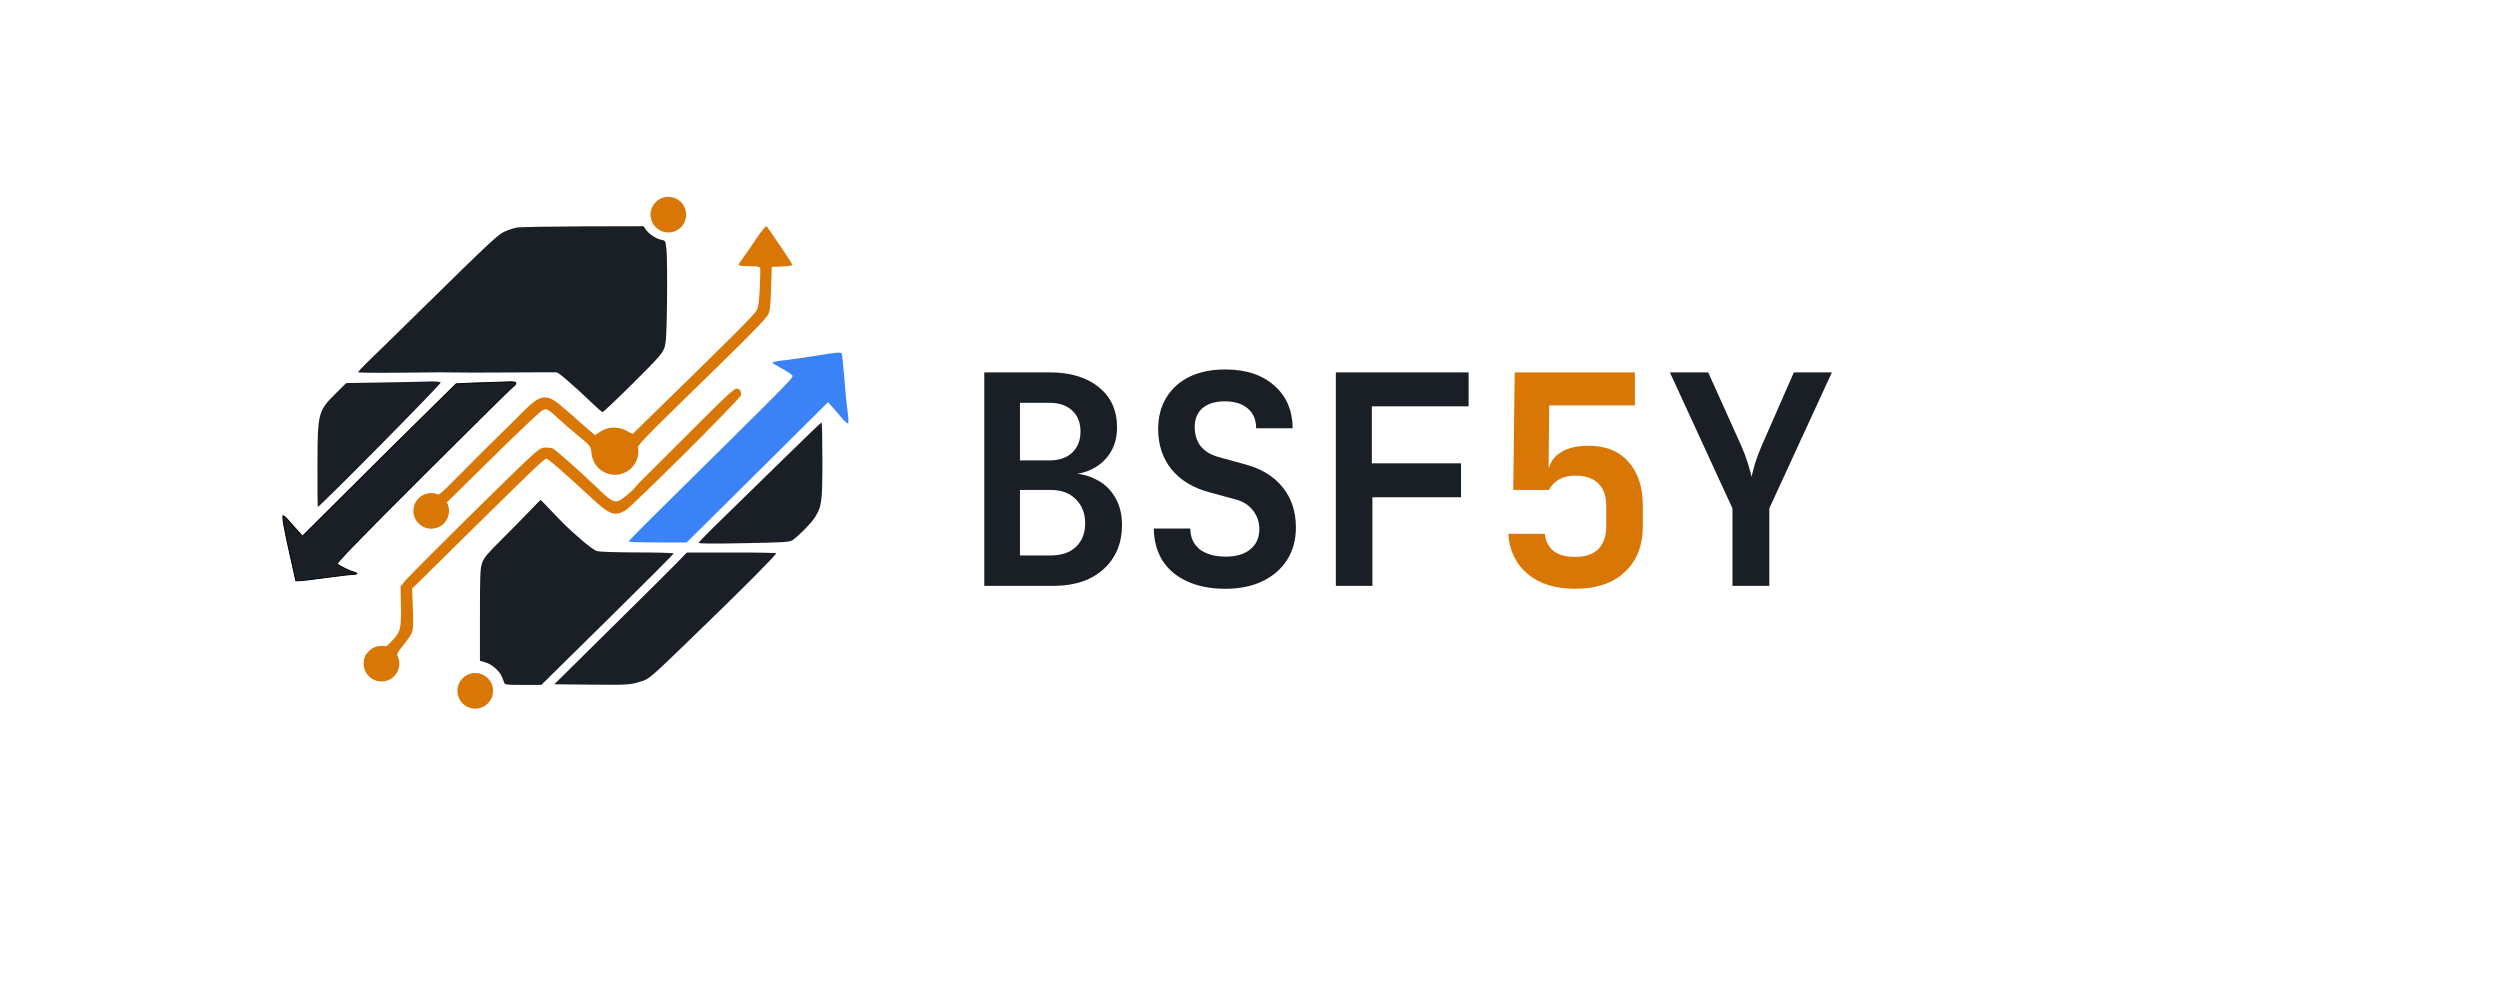
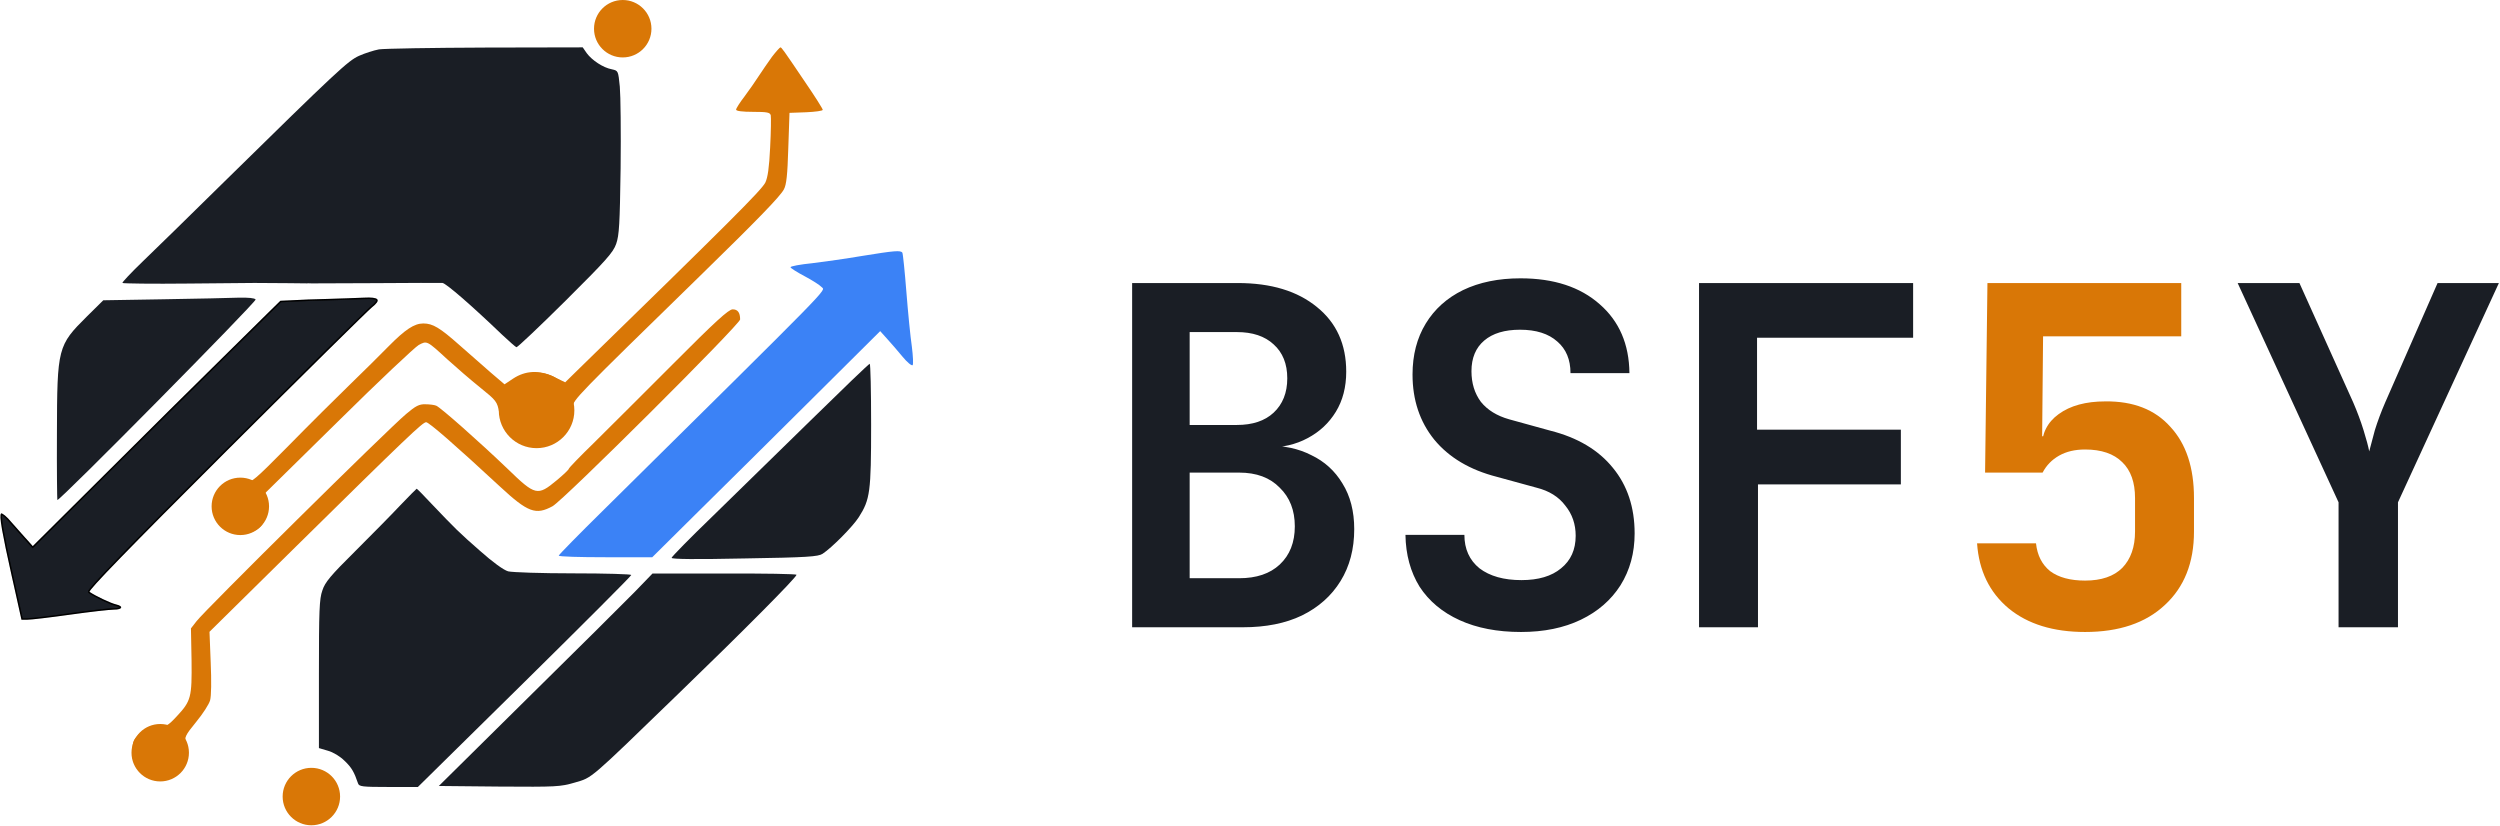
- <svg xmlns="http://www.w3.org/2000/svg" width="2667" height="1066" viewBox="0 0 2667 1066" fill="none" version="1.1" id="svg20">
+ <svg xmlns="http://www.w3.org/2000/svg" width="1654" height="546" viewBox="301 210 1654 546" fill="none" version="1.1" id="svg20">
  <defs id="defs1">
    <style id="style1">
    .logo-text { fill: #1a1e25; }
    .logo-accent { fill: #d97706; }
    .logo-accent-cool { fill: #3b82f6; }
    .logo-stroke-text { stroke: #000000; fill: none; }
    .logo-stroke-border { stroke: rgba(0, 0, 0, 0.2); fill: none; }
  </style>
  </defs>
  <path d="M551.733 242.667C548.267 243.333 542.4 245.2 538.533 246.933C531.2 250.267 524.133 256.8 449.467 330.133C427.067 352.267 402.533 376.133 395.067 383.333C387.6 390.533 381.733 396.8 382 397.2C382.133 397.6 402 397.867 425.867 397.6L469.333 397.2C482 397.2 505.5 397.5 505.5 397.5C500.34 397.342 510.033 397.472 505.5 397.5L548.4 397.333C572 397.2 592.4 397.067 593.733 397.2C596 397.333 613.2 412.267 633.067 431.333C637.733 435.733 642 439.467 642.667 439.733C643.2 440 657.867 426.133 675.067 409.067C702.133 382.133 706.667 377.067 708.667 371.333C710.667 365.6 711.067 358.267 711.6 321.333C711.867 297.467 711.6 273.2 711.067 267.333C710 256.8 710 256.8 705.867 255.867C700 254.8 692.667 249.867 689.2 245.2L686.533 241.333L622.267 241.467C586.933 241.6 555.2 242.133 551.733 242.667Z" class="logo-text" id="path1" />
  <path d="M811.733 247.6C809.2 251.2 805.333 256.667 803.2 260C801.067 263.333 796.8 269.467 793.733 273.6C790.533 277.733 788 281.733 788 282.533C788 283.467 792.133 284 799.2 284C808.667 284 810.4 284.4 810.933 286.267C811.2 287.6 811.067 297.2 810.533 307.467C809.867 321.2 808.933 327.467 807.333 330.8C804.533 336.133 783.467 357.067 682.4 455.6L674.933 462.933L667.467 459.333C657.867 454.667 648.667 455.067 640.4 460.533L634.8 464.267L625.733 456.533C620.8 452.133 611.467 444 605.067 438.4C592 426.8 587.333 424 581.067 424C575.067 424 569.067 428 558 439.2C552.933 444.4 541.467 455.733 532.667 464.267C523.867 472.8 505.6 490.933 492.267 504.533C468.933 528.133 467.467 529.333 462.667 529.333C456 529.333 452.133 530.8 447.867 535.2C443.333 539.733 442.133 546 444.4 552.667C446.8 559.6 451.733 563.067 459.2 563.067C472.267 563.067 478.267 556.533 476.933 543.733L476.267 536.4L524.933 488.533C551.6 462.133 575.6 439.6 578 438.267C583.467 435.333 583.333 435.2 596.8 447.6C602.667 452.933 612.4 461.333 618.533 466.267C629.467 475.067 629.867 475.6 631.333 483.067C633.867 496 640.8 502.8 652.533 503.733C662.267 504.533 665.733 503.467 672 497.867C677.333 492.933 680 486.933 680 479.2C680 474.667 682.533 472.133 764 392.667C802.933 354.667 817.2 339.867 819.6 335.333C821.333 332.267 822 325.6 822.533 308L823.333 284.667L834.4 284.267C840.4 284 845.333 283.333 845.333 282.667C845.333 282 840.133 273.733 833.733 264.4C818.8 242.267 818.133 241.467 817.333 241.333C816.933 241.333 814.4 244.133 811.733 247.6Z" class="logo-accent" id="path2" />
  <path d="M871.333 379.333C861.067 381.067 846.267 383.2 838.4 384.133C830.4 384.933 824 386.133 824 386.8C824 387.333 828.133 390 833.2 392.667C838.267 395.333 843.467 398.667 844.667 400C847.067 402.667 854.667 394.8 700.4 547.333C684 563.467 670.667 577.067 670.667 577.6C670.667 578.267 684.533 578.667 701.6 578.667H732.533L763.2 548.267C780.133 531.6 814 498 838.533 473.6L883.333 429.067L888 434.267C890.533 437.067 895.2 442.4 898.133 446C901.2 449.733 904.133 452.133 904.8 451.6C905.333 451.067 905.067 445.467 904.267 439.2C903.333 432.933 901.733 416.667 900.667 403.2C899.6 389.6 898.4 377.867 898 377.2C896.933 375.467 892.667 375.867 871.333 379.333Z" class="logo-accent-cool" id="path3" />
  <path d="M409.067 408L369.333 408.667L358.533 419.333C339.2 438.533 338.8 440 338.667 496.533C338.533 520.533 338.8 540.533 338.933 540.8C340.133 541.867 470.933 409.467 470.133 408.133C469.467 407.2 465.467 406.8 458.933 406.933C453.333 407.2 430.8 407.6 409.067 408Z" class="logo-text" id="path4" />
  <path d="M541.76 407.432C544.282 407.3 546.249 407.318 547.681 407.492C548.397 407.579 548.963 407.703 549.391 407.858C549.823 408.015 550.079 408.189 550.217 408.354C550.341 408.503 550.392 408.666 550.366 408.883C550.339 409.12 550.216 409.436 549.944 409.842C549.397 410.654 548.347 411.681 546.756 412.941C546.448 413.176 545.515 414.044 544.062 415.432C542.575 416.853 540.513 418.85 537.941 421.359C532.796 426.377 525.607 433.444 516.899 442.044C499.481 459.245 475.981 482.579 450.58 507.913C417.914 540.513 394.944 563.649 380.291 578.735C372.966 586.278 367.714 591.812 364.368 595.513C362.697 597.361 361.494 598.761 360.743 599.727C360.371 600.207 360.096 600.599 359.932 600.893C359.853 601.036 359.78 601.191 359.747 601.34C359.722 601.455 359.676 601.8 359.983 602.011V602.012C361.951 603.369 365.481 605.25 368.936 606.886C372.382 608.517 375.828 609.941 377.621 610.354C378.896 610.648 379.753 610.998 380.246 611.33C380.493 611.496 380.617 611.636 380.671 611.733C380.717 611.815 380.707 611.852 380.698 611.876C380.682 611.919 380.623 612.014 380.439 612.135C380.258 612.253 379.989 612.373 379.619 612.48C378.88 612.694 377.805 612.834 376.4 612.834C374.964 612.834 370.966 613.205 365.71 613.804C360.439 614.404 353.867 615.238 347.263 616.172C340.667 617.105 334.204 617.937 329.109 618.537C323.995 619.139 320.298 619.5 319.2 619.5H315.601L310.621 597.092V597.09L309.193 590.744C306.024 576.584 303.997 566.885 302.876 560.48C302.235 556.818 301.893 554.25 301.801 552.548C301.755 551.694 301.774 551.083 301.839 550.67C301.883 550.392 301.941 550.258 301.975 550.198C301.988 550.2 302.005 550.201 302.024 550.205C302.13 550.229 302.284 550.288 302.486 550.395C302.888 550.61 303.408 550.977 304.012 551.483C305.216 552.492 306.694 554.001 308.146 555.782L308.152 555.791L308.158 555.798C310.835 558.824 314.548 563.091 317.047 565.813L318.037 566.877L322.293 571.666L322.644 572.06L323.019 571.688L370.752 524.222L370.753 524.221C396.885 498.088 431.818 463.556 448.351 447.29V447.289L478.217 417.824L486.713 409.49L505.213 408.633L505.214 408.634L518.948 408.233H518.95C526.541 407.967 536.688 407.699 541.76 407.432Z" class="logo-text" id="path5" />
  <path d="M541.76 407.432C544.282 407.3 546.249 407.318 547.681 407.492C548.397 407.579 548.963 407.703 549.391 407.858C549.823 408.015 550.079 408.189 550.217 408.354C550.341 408.503 550.392 408.666 550.366 408.883C550.339 409.12 550.216 409.436 549.944 409.842C549.397 410.654 548.347 411.681 546.756 412.941C546.448 413.176 545.515 414.044 544.062 415.432C542.575 416.853 540.513 418.85 537.941 421.359C532.796 426.377 525.607 433.444 516.899 442.044C499.481 459.245 475.981 482.579 450.58 507.913C417.914 540.513 394.944 563.649 380.291 578.735C372.966 586.278 367.714 591.812 364.368 595.513C362.697 597.361 361.494 598.761 360.743 599.727C360.371 600.207 360.096 600.599 359.932 600.893C359.853 601.036 359.78 601.191 359.747 601.34C359.722 601.455 359.676 601.8 359.983 602.011V602.012C361.951 603.369 365.481 605.25 368.936 606.886C372.382 608.517 375.828 609.941 377.621 610.354C378.896 610.648 379.753 610.998 380.246 611.33C380.493 611.496 380.617 611.636 380.671 611.733C380.717 611.815 380.707 611.852 380.698 611.876C380.682 611.919 380.623 612.014 380.439 612.135C380.258 612.253 379.989 612.373 379.619 612.48C378.88 612.694 377.805 612.834 376.4 612.834C374.964 612.834 370.966 613.205 365.71 613.804C360.439 614.404 353.867 615.238 347.263 616.172C340.667 617.105 334.204 617.937 329.109 618.537C323.995 619.139 320.298 619.5 319.2 619.5H315.601L310.621 597.092V597.09L309.193 590.744C306.024 576.584 303.997 566.885 302.876 560.48C302.235 556.818 301.893 554.25 301.801 552.548C301.755 551.694 301.774 551.083 301.839 550.67C301.883 550.392 301.941 550.258 301.975 550.198C301.988 550.2 302.005 550.201 302.024 550.205C302.13 550.229 302.284 550.288 302.486 550.395C302.888 550.61 303.408 550.977 304.012 551.483C305.216 552.492 306.694 554.001 308.146 555.782L308.152 555.791L308.158 555.798C310.835 558.824 314.548 563.091 317.047 565.813L318.037 566.877L322.293 571.666L322.644 572.06L323.019 571.688L370.752 524.222L370.753 524.221C396.885 498.088 431.818 463.556 448.351 447.29V447.289L478.217 417.824L486.713 409.49L505.213 408.633L505.214 408.634L518.948 408.233H518.95C526.541 407.967 536.688 407.699 541.76 407.432Z" class="logo-stroke-text" id="path6" />
  <path d="M541.76 407.432C544.282 407.3 546.249 407.318 547.681 407.492C548.397 407.579 548.963 407.703 549.391 407.858C549.823 408.015 550.079 408.189 550.217 408.354C550.341 408.503 550.392 408.666 550.366 408.883C550.339 409.12 550.216 409.436 549.944 409.842C549.397 410.654 548.347 411.681 546.756 412.941C546.448 413.176 545.515 414.044 544.062 415.432C542.575 416.853 540.513 418.85 537.941 421.359C532.796 426.377 525.607 433.444 516.899 442.044C499.481 459.245 475.981 482.579 450.58 507.913C417.914 540.513 394.944 563.649 380.291 578.735C372.966 586.278 367.714 591.812 364.368 595.513C362.697 597.361 361.494 598.761 360.743 599.727C360.371 600.207 360.096 600.599 359.932 600.893C359.853 601.036 359.78 601.191 359.747 601.34C359.722 601.455 359.676 601.8 359.983 602.011V602.012C361.951 603.369 365.481 605.25 368.936 606.886C372.382 608.517 375.828 609.941 377.621 610.354C378.896 610.648 379.753 610.998 380.246 611.33C380.493 611.496 380.617 611.636 380.671 611.733C380.717 611.815 380.707 611.852 380.698 611.876C380.682 611.919 380.623 612.014 380.439 612.135C380.258 612.253 379.989 612.373 379.619 612.48C378.88 612.694 377.805 612.834 376.4 612.834C374.964 612.834 370.966 613.205 365.71 613.804C360.439 614.404 353.867 615.238 347.263 616.172C340.667 617.105 334.204 617.937 329.109 618.537C323.995 619.139 320.298 619.5 319.2 619.5H315.601L310.621 597.092V597.09L309.193 590.744C306.024 576.584 303.997 566.885 302.876 560.48C302.235 556.818 301.893 554.25 301.801 552.548C301.755 551.694 301.774 551.083 301.839 550.67C301.883 550.392 301.941 550.258 301.975 550.198C301.988 550.2 302.005 550.201 302.024 550.205C302.13 550.229 302.284 550.288 302.486 550.395C302.888 550.61 303.408 550.977 304.012 551.483C305.216 552.492 306.694 554.001 308.146 555.782L308.152 555.791L308.158 555.798C310.835 558.824 314.548 563.091 317.047 565.813L318.037 566.877L322.293 571.666L322.644 572.06L323.019 571.688L370.752 524.222L370.753 524.221C396.885 498.088 431.818 463.556 448.351 447.29V447.289L478.217 417.824L486.713 409.49L505.213 408.633L505.214 408.634L518.948 408.233H518.95C526.541 407.967 536.688 407.699 541.76 407.432Z" class="logo-stroke-border" id="path7" />
  <path d="M746.133 450.933C726.133 470.933 702.533 494.533 693.6 503.333C684.667 512 677.333 519.6 677.333 520.133C677.333 520.667 673.733 524.133 669.2 527.867C656.667 538.267 655.2 538 636.933 520.267C618 502.133 592.533 479.6 589.6 478.4C588.4 477.867 585.067 477.467 582.4 477.467C578.4 477.333 576 478.533 569.733 483.867C557.467 494.133 436.8 613.467 431.067 620.933L427.333 625.733L427.733 646.933C428 671.333 427.467 673.733 417.867 684C412 690.267 411.2 690.667 405.067 690.667C399.6 690.667 397.867 691.333 393.6 695.2C389.067 699.467 388.667 700.4 388.667 707.2C388.667 713.733 389.2 715.067 392.933 718.933C396.533 722.533 398.4 723.2 404.933 723.733C411.867 724.267 413.333 723.867 416.933 720.8C422.4 716.267 424.533 710.667 423.6 703.2C423.067 697.467 423.333 696.8 430.8 687.6C435.2 682.267 439.333 675.867 440 673.333C440.8 670.533 440.933 660.533 440.4 648.267L439.6 628L496.8 571.6C570.8 498.667 580.667 489.333 582.933 489.333C584.8 489.333 602.533 504.8 631.733 531.867C650.267 549.067 655.467 550.933 666.533 544.933C673.6 541.2 790.667 424.533 790.667 421.333C790.667 416.8 789.067 414.667 785.733 414.667C783.067 414.667 774.267 422.667 746.133 450.933Z" class="logo-accent" id="path8" />
  <path d="M837.333 488.133C816.4 508.667 787.2 537.2 772.4 551.6C757.467 566 745.333 578.4 745.333 579.067C745.333 580 762 580.133 793.6 579.467C835.333 578.8 842.267 578.267 845.2 576.4C851.333 572.4 865.2 558.4 869.2 552.133C876.667 540.4 877.333 535.467 877.333 491.067C877.333 468.8 876.933 450.667 876.4 450.667C875.733 450.8 858.267 467.6 837.333 488.133Z" class="logo-text" id="path9" />
  <path d="M565.867 544.267C560.133 550.4 546.667 564 536 574.667C519.733 590.8 516 595.2 514.267 600.667C512.267 606.267 512 613.867 512 656V704.933L517.867 706.667C521.333 707.6 526 710.4 528.933 713.333C533.6 717.733 535.333 720.8 537.867 728.267C538.533 730.4 540.667 730.667 558 730.667H577.467L648.133 661.067C686.933 622.8 718.667 591.067 718.667 590.4C718.667 589.867 701.467 589.333 680.4 589.333C659.2 589.333 639.867 588.667 637.2 588C634.267 587.2 627.067 582 618.533 574.4C604.533 562.133 602.667 560.267 586.133 542.933C581.2 537.6 576.933 533.333 576.667 533.333C576.533 533.333 571.6 538.267 565.867 544.267Z" class="logo-text" id="path10" />
  <path d="M721.333 601.2C715.067 607.6 683.333 639.2 650.667 671.333L591.333 730L631.333 730.4C669.333 730.667 671.733 730.533 681.333 727.733C693.067 724.267 690 726.933 750 668.8C792.667 627.6 827.867 592.133 828 590.267C828 589.733 806.533 589.333 780.4 589.467H732.667L721.333 601.2Z" class="logo-text" id="path11" />
  <circle cx="713" cy="229" r="19" class="logo-accent" id="path12" />
  <path d="M1050.02 625V397.258H1119.9C1141.95 397.258 1159.42 402.562 1172.32 413.169C1185.21 423.568 1191.66 437.815 1191.66 455.91C1191.66 466.101 1189.37 474.94 1184.8 482.428C1180.22 489.915 1173.98 495.738 1166.08 499.898C1158.38 504.058 1149.44 506.138 1139.25 506.138V504.89C1150.27 504.682 1160.05 506.762 1168.57 511.129C1177.31 515.289 1184.17 521.528 1189.16 529.848C1194.36 538.167 1196.96 548.254 1196.96 560.109C1196.96 573.212 1193.95 584.651 1187.91 594.426C1181.88 604.202 1173.36 611.793 1162.33 617.201C1151.52 622.4 1138.52 625 1123.34 625H1050.02ZM1088.08 592.555H1120.84C1132.28 592.555 1141.22 589.539 1147.67 583.507C1154.33 577.268 1157.65 568.845 1157.65 558.237C1157.65 547.63 1154.33 539.103 1147.67 532.655C1141.22 526 1132.28 522.672 1120.84 522.672H1088.08V592.555ZM1088.08 491.163H1119.28C1129.68 491.163 1137.79 488.459 1143.61 483.052C1149.65 477.436 1152.66 469.845 1152.66 460.277C1152.66 450.71 1149.65 443.223 1143.61 437.815C1137.79 432.408 1129.68 429.704 1119.28 429.704H1088.08V491.163ZM1307.28 628.12C1291.68 628.12 1278.16 625.52 1266.72 620.32C1255.28 615.121 1246.44 607.737 1240.2 598.17C1234.17 588.395 1231.05 576.956 1230.85 563.853H1269.84C1269.84 573.212 1273.17 580.596 1279.83 586.003C1286.69 591.203 1295.94 593.803 1307.59 593.803C1318.82 593.803 1327.56 591.203 1333.8 586.003C1340.24 580.804 1343.47 573.628 1343.47 564.477C1343.47 556.782 1341.18 550.126 1336.6 544.511C1332.24 538.687 1325.89 534.735 1317.57 532.655L1291.37 525.48C1273.48 520.904 1259.65 512.689 1249.88 500.834C1240.31 488.979 1235.53 474.628 1235.53 457.782C1235.53 444.887 1238.44 433.656 1244.26 424.088C1250.08 414.521 1258.3 407.138 1268.91 401.938C1279.72 396.739 1292.41 394.139 1306.97 394.139C1329.01 394.139 1346.48 399.858 1359.38 411.297C1372.27 422.528 1378.83 437.711 1379.03 456.846H1340.04C1340.04 447.902 1337.12 440.935 1331.3 435.943C1325.48 430.744 1317.26 428.144 1306.66 428.144C1296.46 428.144 1288.56 430.536 1282.95 435.319C1277.33 440.103 1274.52 446.862 1274.52 455.598C1274.52 463.501 1276.6 470.261 1280.76 475.876C1285.13 481.284 1291.37 485.131 1299.48 487.419L1326.62 494.907C1344.72 499.482 1358.55 507.698 1368.11 519.553C1377.68 531.2 1382.47 545.654 1382.47 562.917C1382.47 575.812 1379.35 587.251 1373.11 597.234C1366.87 607.009 1358.13 614.601 1346.9 620.008C1335.67 625.416 1322.46 628.12 1307.28 628.12ZM1425.08 625V397.258H1566.72V433.448H1463.46V494.283H1558.61V530.472H1464.08V625H1425.08Z" class="logo-text" id="path14" />
  <path d="M1680.47 628.12C1659.46 628.12 1642.62 622.92 1629.93 612.521C1617.24 601.914 1610.27 587.563 1609.03 569.469H1648.02C1648.86 577.372 1651.98 583.507 1657.38 587.875C1663 592.035 1670.69 594.115 1680.47 594.115C1691.28 594.115 1699.5 591.307 1705.12 585.691C1710.73 579.868 1713.54 571.86 1713.54 561.669V539.519C1713.54 529.12 1710.73 521.216 1705.12 515.809C1699.5 510.193 1691.28 507.386 1680.47 507.386C1673.81 507.386 1668.09 508.737 1663.31 511.441C1658.53 514.145 1654.89 517.889 1652.39 522.672H1614.33L1615.89 397.258H1744.11V432.512H1652.7L1652.08 498.65H1661.13L1651.77 506.45C1651.77 496.882 1655.51 489.395 1663 483.987C1670.69 478.372 1680.99 475.564 1693.88 475.564C1712.39 475.356 1726.75 480.972 1736.94 492.411C1747.34 503.642 1752.54 519.345 1752.54 539.519V561.669C1752.54 582.259 1746.09 598.482 1733.19 610.337C1720.51 622.192 1702.93 628.12 1680.47 628.12Z" class="logo-accent" id="path15" />
  <path d="M1848.19 625V542.327L1781.43 397.258H1822.3L1857.86 476.188C1860.56 482.428 1862.85 488.563 1864.72 494.595C1866.6 500.626 1867.84 505.306 1868.47 508.633C1869.3 505.306 1870.55 500.626 1872.21 494.595C1874.08 488.563 1876.37 482.428 1879.08 476.188L1913.7 397.258H1954.26L1887.5 542.327V625H1848.19Z" class="logo-text" id="path16" />
  <circle cx="507" cy="737" r="19" class="logo-accent" id="circle16" />
  <circle cx="407" cy="708" r="19" class="logo-accent" id="circle17" />
  <circle cx="460" cy="545" r="19" class="logo-accent" id="circle19" />
  <circle cx="656" cy="481.5" r="25" class="logo-accent" id="ellipse19" />
</svg>
